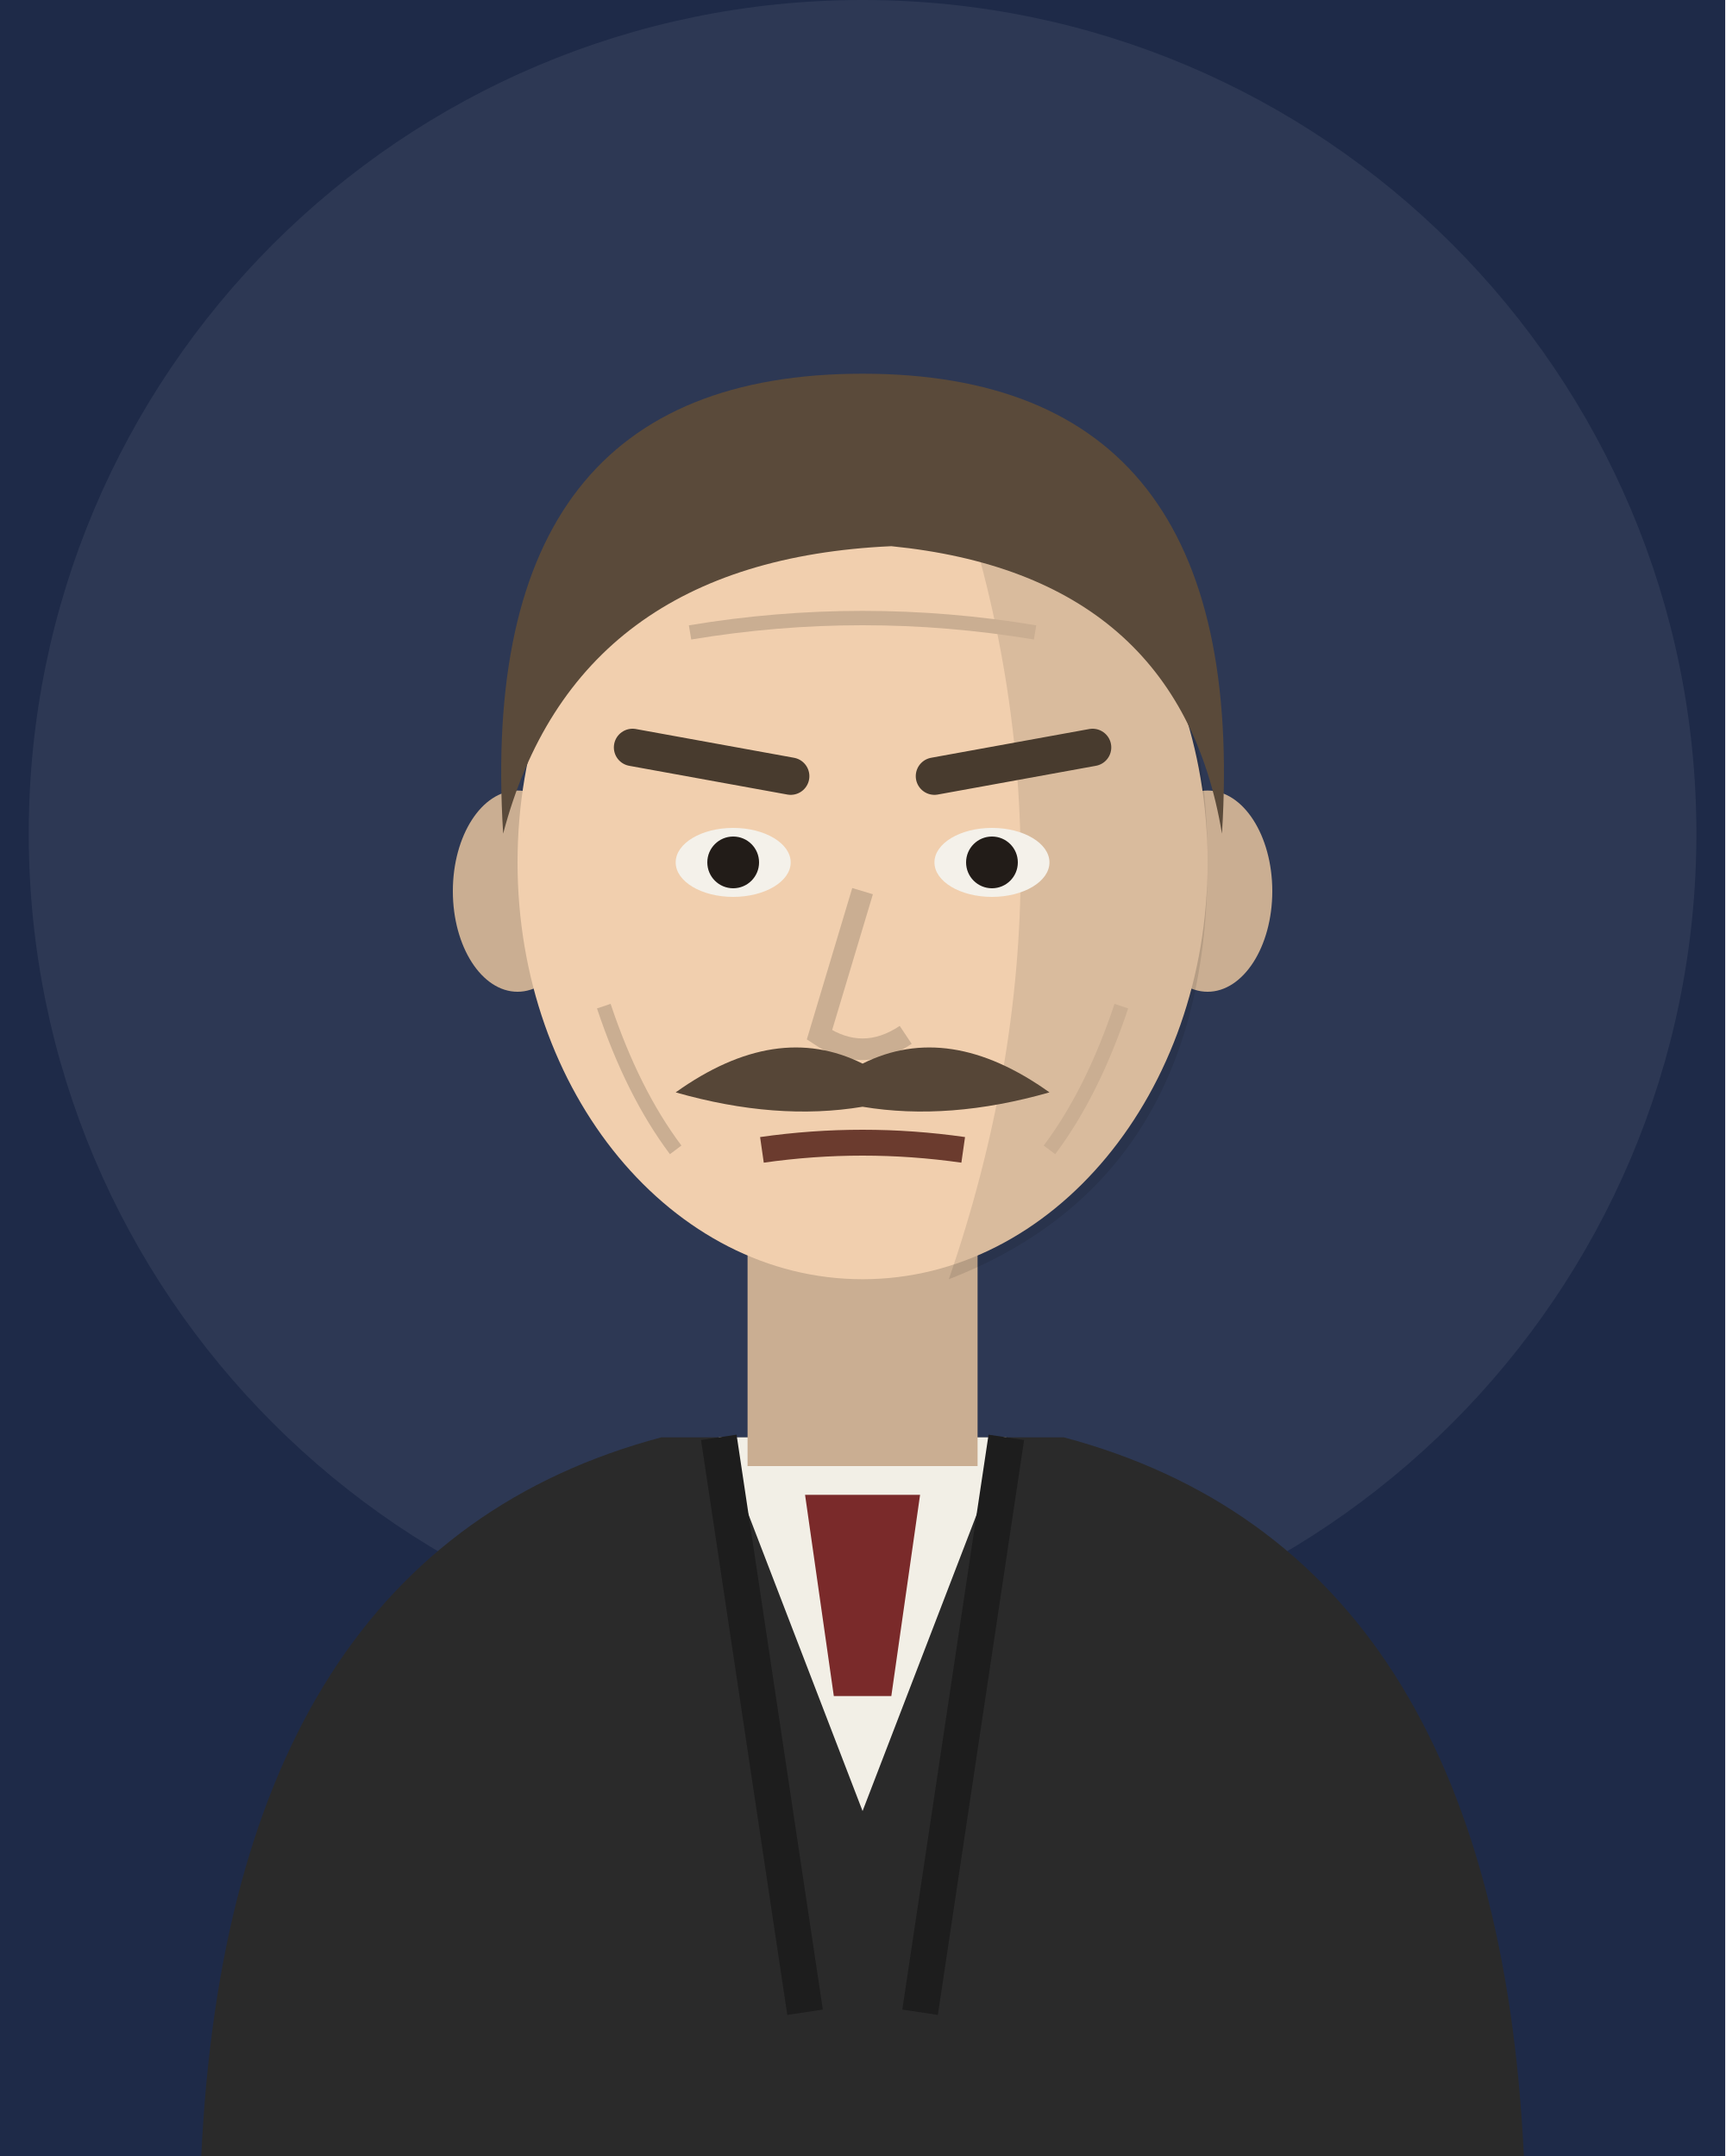
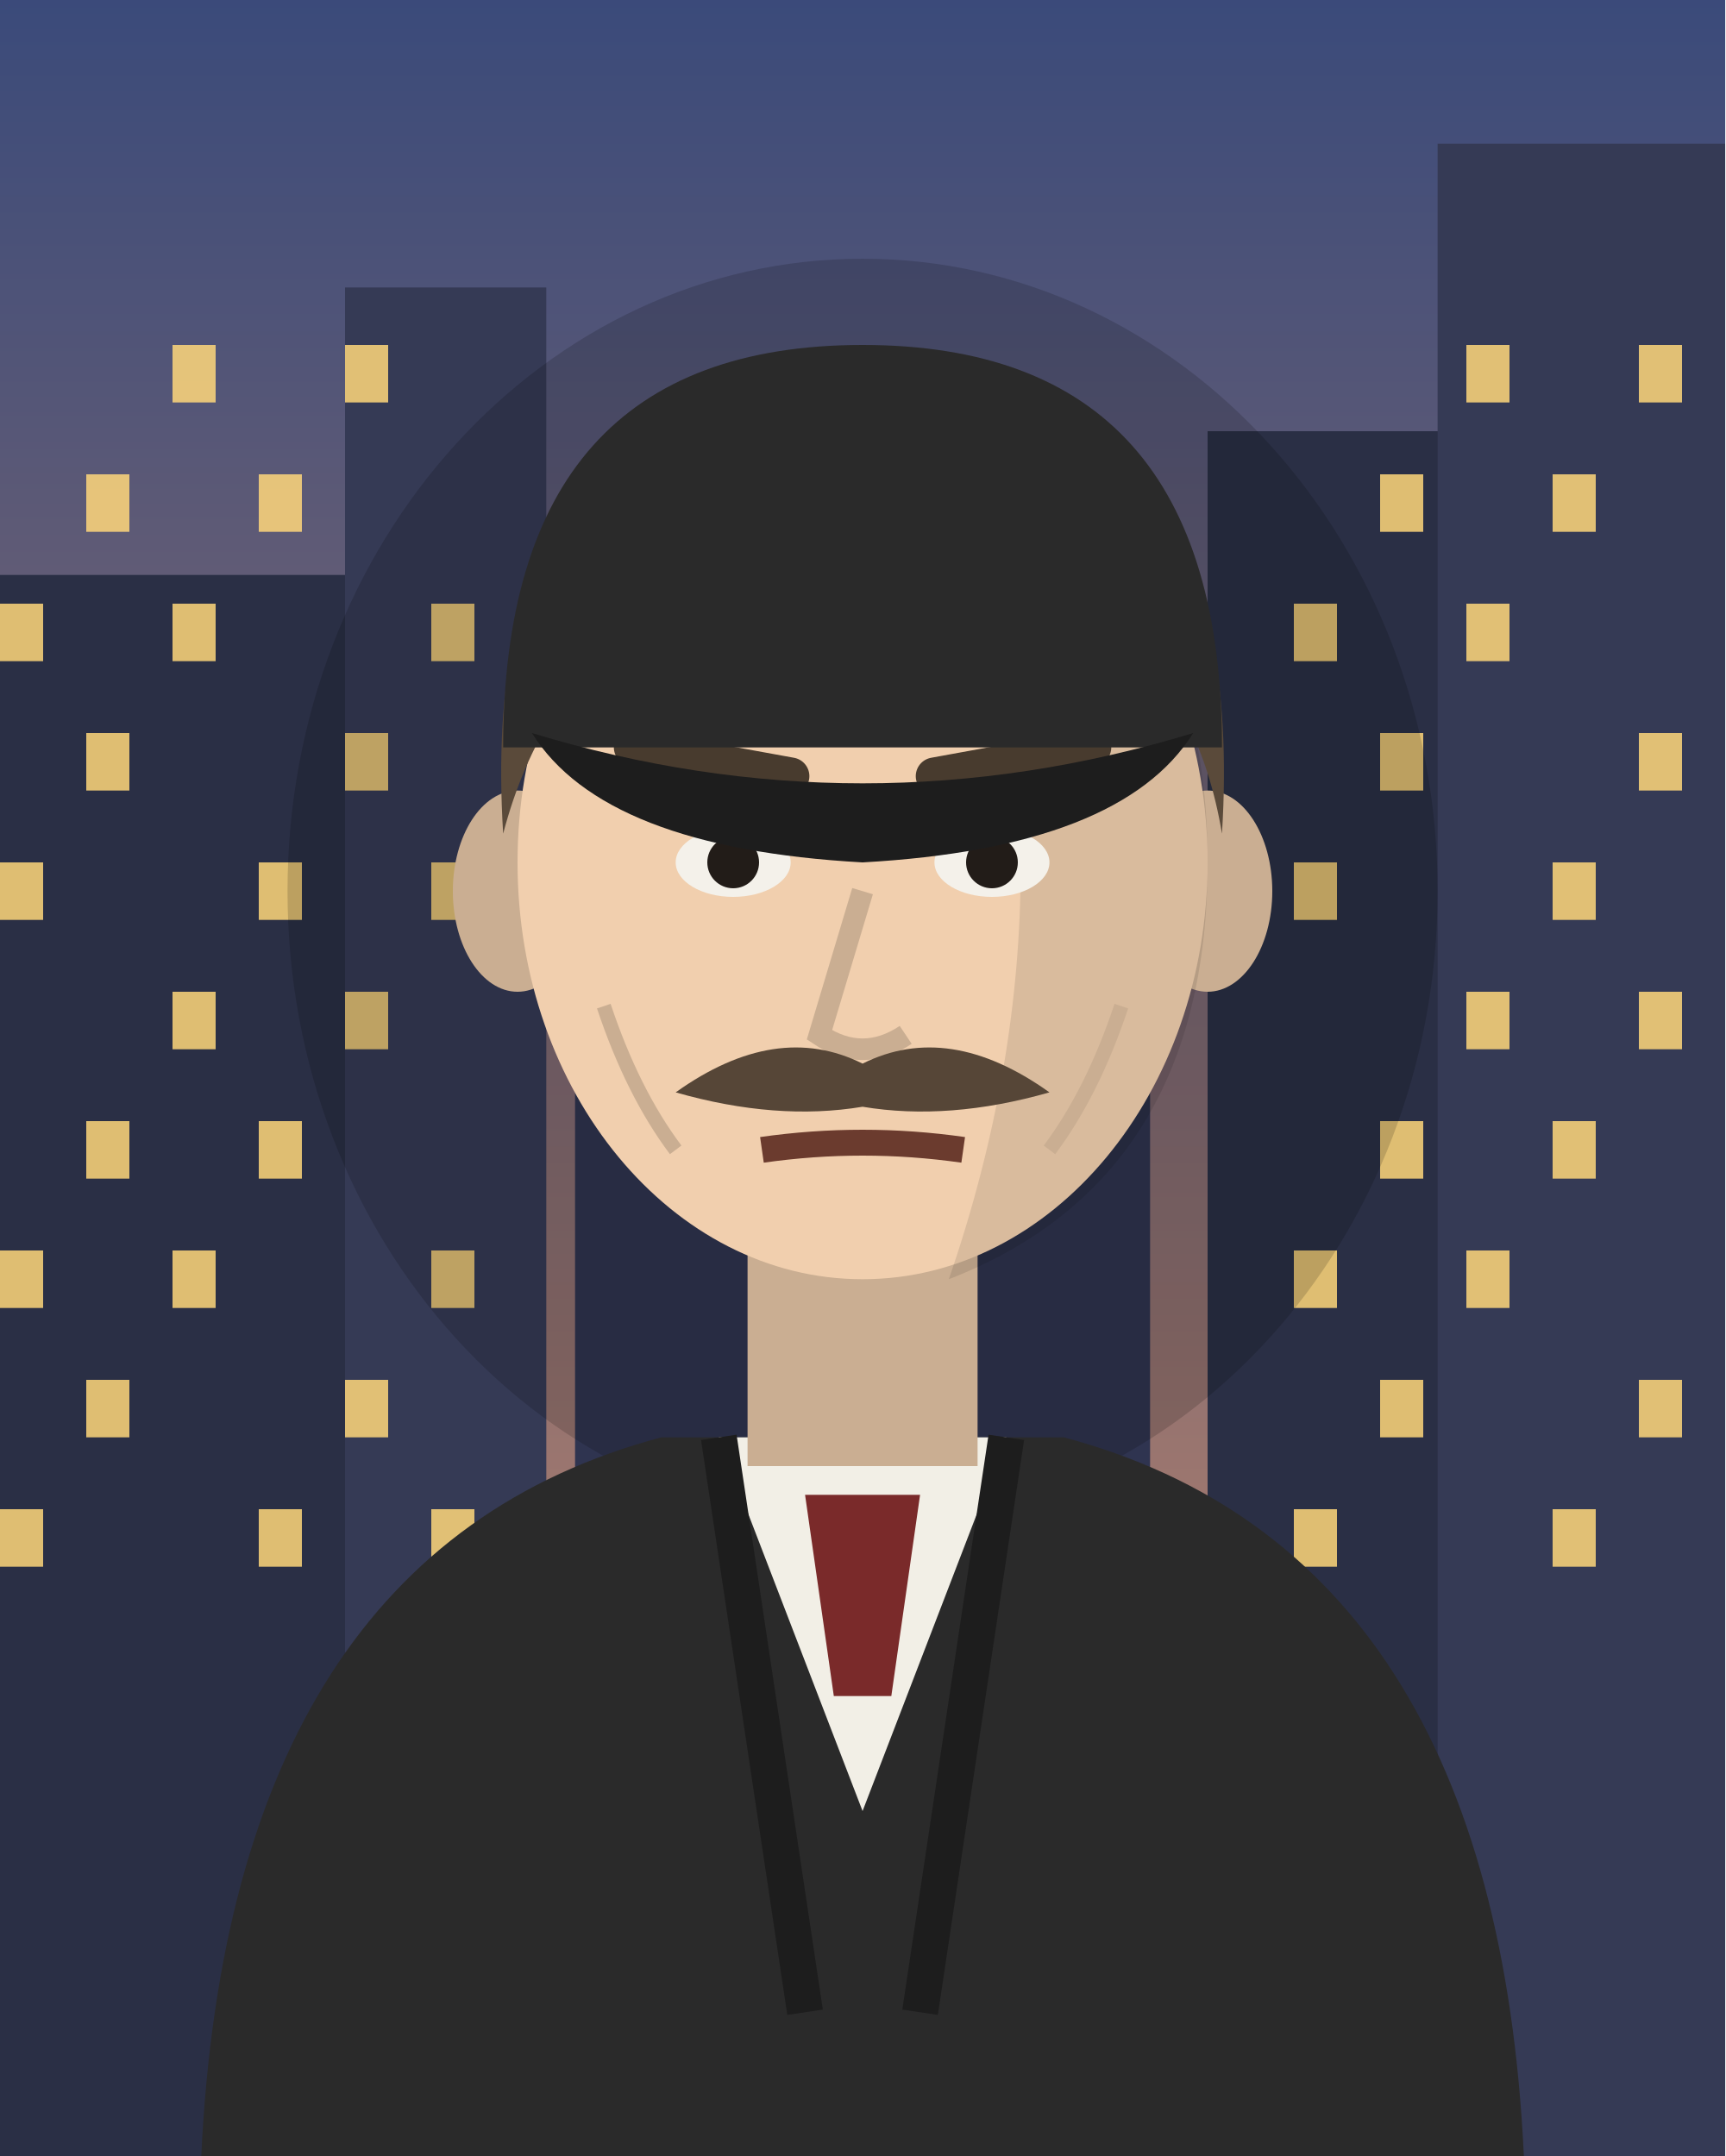
<svg xmlns="http://www.w3.org/2000/svg" viewBox="0 0 120 150" role="img" aria-label="Albert Hobbs">
  <style>.fx{transform-box:fill-box;transform-origin:center}.tw{animation:tw 3s ease-in-out infinite}.pu{animation:pu 4s ease-in-out infinite}@keyframes tw{50%{opacity:.25}}@keyframes pu{50%{opacity:.55}}@keyframes spin{to{transform:rotate(360deg)}}@media (prefers-reduced-motion:reduce){*{animation:none!important}}</style>
-   <rect width="120" height="150" fill="#1e2a48" />
-   <circle cx="60" cy="58" r="58" fill="#fff" opacity=".07" />
+   <defs>
+     <linearGradient id="s70" x1="0" y1="0" x2="0" y2="1">
+       <stop offset="0" stop-color="#3a4a7a" />
+       <stop offset="1" stop-color="#c88a6a" />
+     </linearGradient>
+   </defs>
+   <rect width="120" height="150" fill="url(#s70)" />
+   <rect x="0" y="40" width="26" height="110" fill="#2a2f45" />
+   <rect x="24" y="20" width="14" height="130" fill="#353a55" />
+   <rect x="84" y="30" width="18" height="120" fill="#2a2f45" />
+   <rect x="100" y="10" width="20" height="140" fill="#353a55" />
+   <rect x="40" y="70" width="40" height="80" fill="#2f3450" />
+   <rect x="0" y="42" width="3" height="4" fill="#ffd77a" opacity=".85" />
+   <rect x="0" y="60" width="3" height="4" fill="#ffd77a" opacity=".85" />
+   <rect x="0" y="87" width="3" height="4" fill="#ffd77a" opacity=".85" />
+   <rect x="0" y="105" width="3" height="4" fill="#ffd77a" opacity=".85" />
+   <rect x="6" y="33" width="3" height="4" fill="#ffd77a" opacity=".85" />
+   <rect x="6" y="51" width="3" height="4" fill="#ffd77a" opacity=".85" />
+   <rect x="6" y="78" width="3" height="4" fill="#ffd77a" opacity=".85" />
+   <rect x="6" y="96" width="3" height="4" fill="#ffd77a" opacity=".85" />
+   <rect x="12" y="24" width="3" height="4" fill="#ffd77a" opacity=".85" />
+   <rect x="12" y="42" width="3" height="4" fill="#ffd77a" opacity=".85" />
+   <rect x="12" y="69" width="3" height="4" fill="#ffd77a" opacity=".85" />
+   <rect x="12" y="87" width="3" height="4" fill="#ffd77a" opacity=".85" />
+   <rect x="18" y="33" width="3" height="4" fill="#ffd77a" opacity=".85" />
+   <rect x="18" y="60" width="3" height="4" fill="#ffd77a" opacity=".85" />
+   <rect x="18" y="78" width="3" height="4" fill="#ffd77a" opacity=".85" />
+   <rect x="18" y="105" width="3" height="4" fill="#ffd77a" opacity=".85" />
+   <rect x="24" y="24" width="3" height="4" fill="#ffd77a" opacity=".85" />
+   <rect x="24" y="51" width="3" height="4" fill="#ffd77a" opacity=".85" />
+   <rect x="24" y="69" width="3" height="4" fill="#ffd77a" opacity=".85" />
+   <rect x="24" y="96" width="3" height="4" fill="#ffd77a" opacity=".85" />
+   <rect x="30" y="42" width="3" height="4" fill="#ffd77a" opacity=".85" />
+   <rect x="30" y="60" width="3" height="4" fill="#ffd77a" opacity=".85" />
+   <rect x="30" y="87" width="3" height="4" fill="#ffd77a" opacity=".85" />
+   <rect x="30" y="105" width="3" height="4" fill="#ffd77a" opacity=".85" />
+   <rect x="90" y="42" width="3" height="4" fill="#ffd77a" opacity=".85" />
+   <rect x="90" y="60" width="3" height="4" fill="#ffd77a" opacity=".85" />
+   <rect x="90" y="87" width="3" height="4" fill="#ffd77a" opacity=".85" />
+   <rect x="90" y="105" width="3" height="4" fill="#ffd77a" opacity=".85" />
+   <rect x="96" y="33" width="3" height="4" fill="#ffd77a" opacity=".85" />
+   <rect x="96" y="51" width="3" height="4" fill="#ffd77a" opacity=".85" />
+   <rect x="96" y="78" width="3" height="4" fill="#ffd77a" opacity=".85" />
+   <rect x="96" y="96" width="3" height="4" fill="#ffd77a" opacity=".85" />
+   <rect x="102" y="24" width="3" height="4" fill="#ffd77a" opacity=".85" />
+   <rect x="102" y="42" width="3" height="4" fill="#ffd77a" opacity=".85" />
+   <rect x="102" y="69" width="3" height="4" fill="#ffd77a" opacity=".85" />
+   <rect x="102" y="87" width="3" height="4" fill="#ffd77a" opacity=".85" />
+   <rect x="108" y="33" width="3" height="4" fill="#ffd77a" opacity=".85" />
+   <rect x="108" y="60" width="3" height="4" fill="#ffd77a" opacity=".85" />
+   <rect x="108" y="78" width="3" height="4" fill="#ffd77a" opacity=".85" />
+   <rect x="108" y="105" width="3" height="4" fill="#ffd77a" opacity=".85" />
+   <rect x="114" y="24" width="3" height="4" fill="#ffd77a" opacity=".85" />
+   <rect x="114" y="51" width="3" height="4" fill="#ffd77a" opacity=".85" />
+   <rect x="114" y="69" width="3" height="4" fill="#ffd77a" opacity=".85" />
+   <rect x="114" y="96" width="3" height="4" fill="#ffd77a" opacity=".85" />
+   <ellipse cx="60" cy="62" rx="40" ry="44" fill="#000" opacity=".16" />
  <path d="M14 150 Q16 108 46 100 H74 Q104 108 106 150Z" fill="#2a2a2a" />
  <path d="M50 100 L60 126 L70 100Z" fill="#f2efe6" />
  <path d="M56 104 L64 104 L62 118 L58 118Z" fill="#7a2a2a" />
  <path d="M50 100 L56 140 M70 100 L64 140" stroke="#1d1d1d" stroke-width="2.5" />
  <rect x="52" y="86" width="16" height="16" fill="#caae92" />
  <ellipse cx="36" cy="62" rx="4.5" ry="7" fill="#caae92" />
  <ellipse cx="84" cy="62" rx="4.5" ry="7" fill="#caae92" />
  <ellipse cx="60" cy="60" rx="24" ry="29" fill="#f1cfae" />
  <path d="M66 32 Q84 38 84 60 Q84 82 66 89 Q76 60 66 32Z" fill="#000" opacity=".1" />
  <path d="M35 58 Q33 26 60 26 Q87 26 85 58 Q82 40 62 38 Q40 39 35 58Z" fill="#5a4a3a" />
  <path d="M48 44 Q60 42 72 44 M42 70 Q44 76 47 80 M78 70 Q76 76 73 80" stroke="#caae92" stroke-width="1" fill="none" />
  <path d="M44 52 L55 54 M65 54 L76 52" stroke="#483b2e" stroke-width="2.6" stroke-linecap="round" />
  <ellipse cx="51" cy="60" rx="4" ry="2.4" fill="#f4f1ea" />
  <circle cx="51" cy="60" r="1.8" fill="#221c18" />
  <ellipse cx="69" cy="60" rx="4" ry="2.4" fill="#f4f1ea" />
  <circle cx="69" cy="60" r="1.8" fill="#221c18" />
  <path d="M60 62 L57 72 Q60 74 63 72" fill="none" stroke="#caae92" stroke-width="1.5" />
  <path d="M53 80 Q60 79 67 80" stroke="#6b3b2e" stroke-width="1.8" fill="none" />
  <path d="M47 76 Q54 71 60 74 Q66 71 73 76 Q66 78 60 77 Q54 78 47 76Z" fill="#564637" />
+   <path d="M35 52 Q35 24 60 24 Q85 24 85 52Z" fill="#2a2a2a" />
+   <path d="M37 51 Q60 58 83 51 Q78 59 60 60 Q42 59 37 51Z" fill="#1d1d1d" />
</svg>
